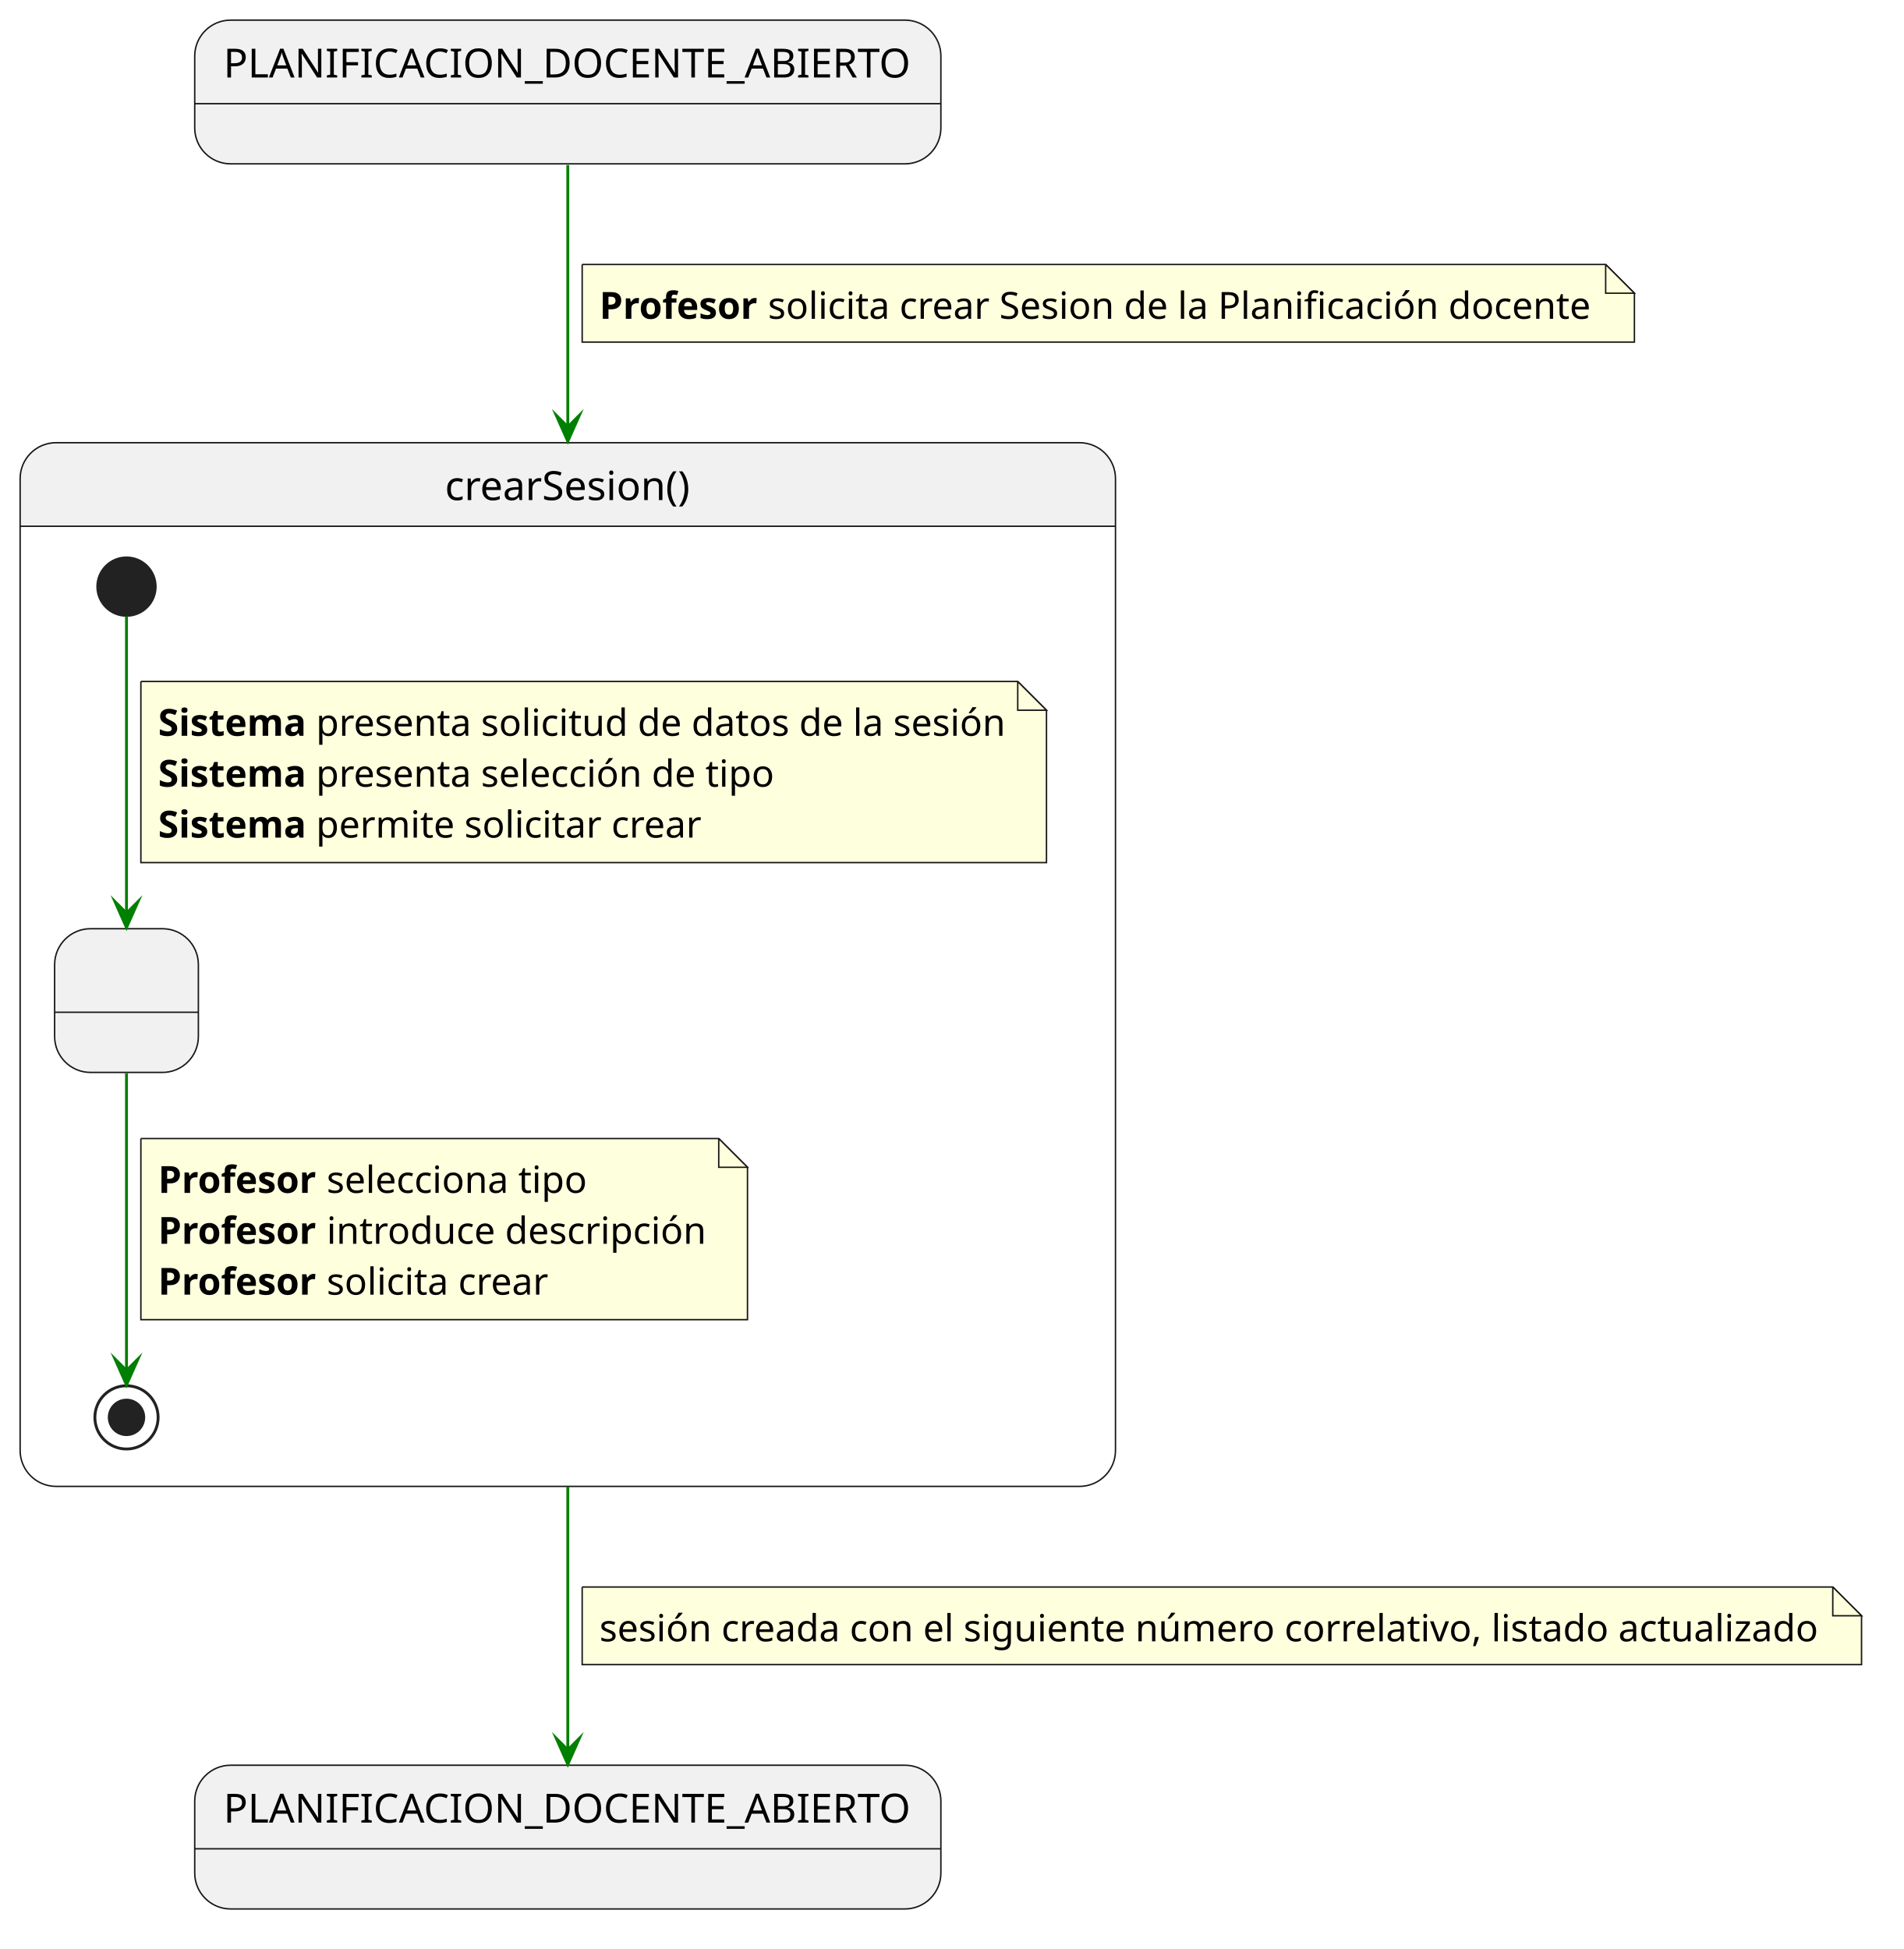
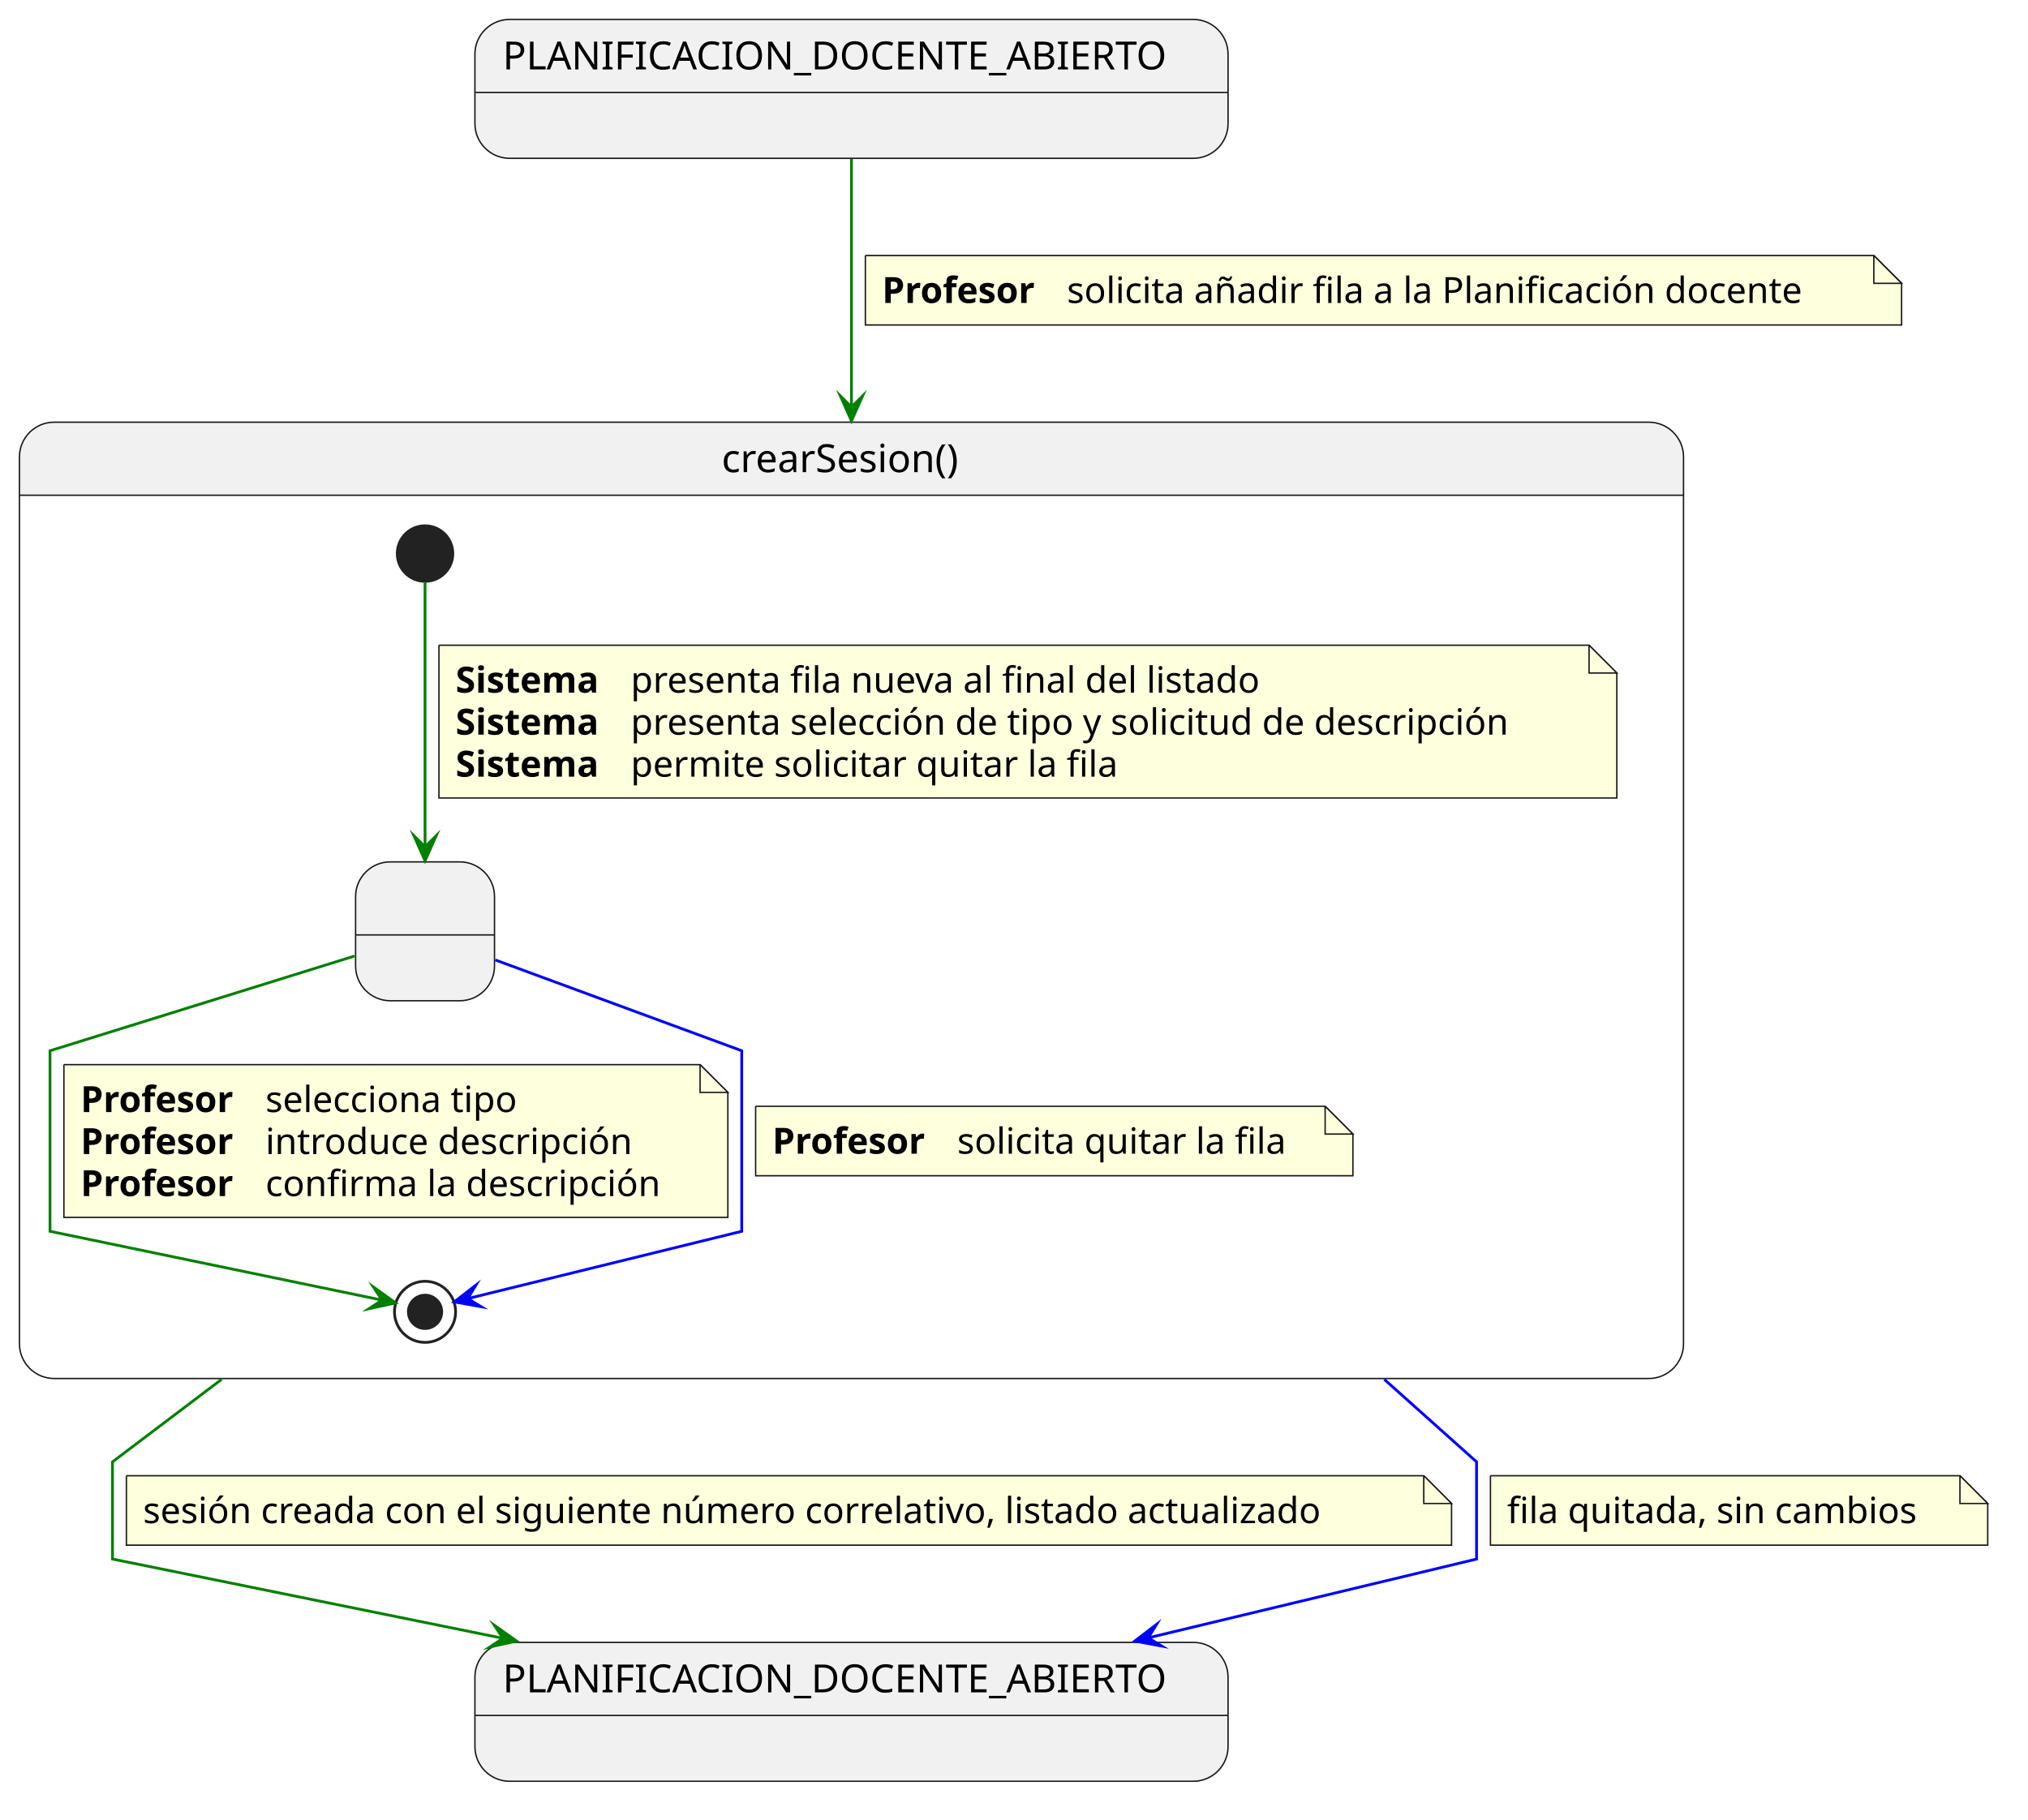
- <svg xmlns="http://www.w3.org/2000/svg" version="1.1" data-diagram-type="STATE" style="width:662px;height:678px;background:#FFFFFF;" width="662px" height="678px" viewBox="0 0 662 678" zoomAndPan="magnify" preserveAspectRatio="none" contentStyleType="text/css">
+ <svg xmlns="http://www.w3.org/2000/svg" version="1.1" data-diagram-type="STATE" style="width:730px;height:655px;background:#FFFFFF;" width="730px" height="655px" viewBox="0 0 730 655" zoomAndPan="magnify" preserveAspectRatio="none" contentStyleType="text/css">
  <defs />
  <g font-family="sans-serif" lengthAdjust="spacing">
-     <g class="entity" data-qualified-name="PLANIFICACION_DOCENTE_ABIERTO" id="ent0001" data-source-line="4">
-       <rect x="67.73" y="7" width="259.539" height="50" fill="#F1F1F1" style="stroke:#181818;stroke-width:0.5;" rx="12.5" ry="12.5" />
-       <line x1="67.73" y1="36.068" x2="327.269" y2="36.068" style="stroke:#181818;stroke-width:0.5;" />
-       <text x="77.73" y="26.966" fill="#000" font-size="14" textLength="239.539">PLANIFICACION_DOCENTE_ABIERTO</text>
+     <g class="entity" data-qualified-name="PLANIFICACION_DOCENTE_ABIERTO" id="ent0001" data-source-line="3">
+       <rect x="170.95" y="7" width="271.098" height="50" fill="#F1F1F1" style="stroke:#181818;stroke-width:0.5;" rx="12.5" ry="12.5" />
+       <line x1="170.95" y1="33.297" x2="442.048" y2="33.297" style="stroke:#181818;stroke-width:0.5;" />
+       <text x="180.95" y="24.995" fill="#000" font-size="14" textLength="251.098">PLANIFICACION_DOCENTE_ABIERTO</text>
    </g>
-     <g class="entity" data-qualified-name="PLANIFICACION_DOCENTE_ABIERTO_SALIDA" id="ent0002" data-source-line="5">
-       <rect x="67.73" y="614.07" width="259.539" height="50" fill="#F1F1F1" style="stroke:#181818;stroke-width:0.5;" rx="12.5" ry="12.5" />
-       <line x1="67.73" y1="643.138" x2="327.269" y2="643.138" style="stroke:#181818;stroke-width:0.5;" />
-       <text x="77.73" y="634.036" fill="#000" font-size="14" textLength="239.539">PLANIFICACION_DOCENTE_ABIERTO</text>
+     <g class="entity" data-qualified-name="PLANIFICACION_DOCENTE_ABIERTO_SALIDA" id="ent0002" data-source-line="4">
+       <rect x="170.95" y="591.3" width="271.098" height="50" fill="#F1F1F1" style="stroke:#181818;stroke-width:0.5;" rx="12.5" ry="12.5" />
+       <line x1="170.95" y1="617.597" x2="442.048" y2="617.597" style="stroke:#181818;stroke-width:0.5;" />
+       <text x="180.95" y="609.295" fill="#000" font-size="14" textLength="251.098">PLANIFICACION_DOCENTE_ABIERTO</text>
    </g>
-     <g class="entity" data-qualified-name="crearSesion" id="ent0003" data-source-line="12">
-       <path d="M19.5,154 L375.5,154 A12.5,12.5 0 0 1 388,166.5 L388,183.068 L7,183.068 L7,166.5 A12.5,12.5 0 0 1 19.5,154" fill="#F1F1F1" />
-       <rect x="7" y="154" width="381" height="363.068" fill="none" style="stroke:#181818;stroke-width:0.5;" rx="12.5" ry="12.5" />
-       <line x1="7" y1="183.068" x2="388" y2="183.068" style="stroke:#181818;stroke-width:0.5;" />
-       <text x="154.772" y="173.966" fill="#000" font-size="14" textLength="85.456">crearSesion()</text>
-       <g class="entity" data-qualified-name="crearSesion.SolicitandoDatos" id="ent0004" data-source-line="14">
-         <rect x="19" y="323.068" width="50" height="50" fill="#F1F1F1" style="stroke:#181818;stroke-width:0.5;" rx="12.5" ry="12.5" />
-         <line x1="19" y1="352.136" x2="69" y2="352.136" style="stroke:#181818;stroke-width:0.5;" />
-         <text x="42.18" y="343.034" fill="#000" font-size="14"> </text>
+     <g class="entity" data-qualified-name="crearSesion" id="ent0003" data-source-line="11">
+       <path d="M19.5,152 L593.5,152 A12.5,12.5 0 0 1 606,164.5 L606,178.297 L7,178.297 L7,164.5 A12.5,12.5 0 0 1 19.5,152" fill="#F1F1F1" />
+       <rect x="7" y="152" width="599" height="344.297" fill="none" style="stroke:#181818;stroke-width:0.5;" rx="12.5" ry="12.5" />
+       <line x1="7" y1="178.297" x2="606" y2="178.297" style="stroke:#181818;stroke-width:0.5;" />
+       <text x="259.776" y="169.995" fill="#000" font-size="14" textLength="93.447">crearSesion()</text>
+       <g class="entity" data-qualified-name="crearSesion.SolicitandoDatos" id="ent0004" data-source-line="13">
+         <rect x="128" y="310.297" width="50" height="50" fill="#F1F1F1" style="stroke:#181818;stroke-width:0.5;" rx="12.5" ry="12.5" />
+         <line x1="128" y1="336.594" x2="178" y2="336.594" style="stroke:#181818;stroke-width:0.5;" />
+         <text x="150.775" y="328.292" fill="#000" font-size="14"> </text>
      </g>
-       <g class="start_entity" data-qualified-name="crearSesion..start.crearSesion" id="ent0006" data-source-line="16">
-         <ellipse cx="44" cy="204.068" rx="10" ry="10" fill="#222" style="stroke:#222;stroke-width:1;" />
+       <g class="start_entity" data-qualified-name="crearSesion..start.crearSesion" id="ent0006" data-source-line="15">
+         <ellipse cx="153" cy="199.297" rx="10" ry="10" fill="#222" style="stroke:#222;stroke-width:1;" />
      </g>
-       <g class="end_entity" data-qualified-name="crearSesion..end.crearSesion" id="ent0008" data-source-line="23">
-         <ellipse cx="44" cy="493.068" rx="11" ry="11" fill="none" style="stroke:#222;stroke-width:1;" />
-         <ellipse cx="44" cy="493.068" rx="6" ry="6" fill="#222" style="stroke:#222;stroke-width:1;" />
+       <g class="end_entity" data-qualified-name="crearSesion..end.crearSesion" id="ent0008" data-source-line="22">
+         <ellipse cx="153" cy="472.297" rx="11" ry="11" fill="none" style="stroke:#222;stroke-width:1;" />
+         <ellipse cx="153" cy="472.297" rx="6" ry="6" fill="#222" style="stroke:#222;stroke-width:1;" />
      </g>
-       <g class="link" data-entity-1="ent0006" data-entity-2="ent0004" id="lnk7" data-source-line="16" data-link-type="dependency">
-         <path d="M44,214.388 C44,236.108 44,285.668 44,317.658" style="stroke:#008000;stroke-width:1;" fill="none" id="*start*crearSesion-to-SolicitandoDatos" />
-         <polygon points="44,322.658,48,313.658,44,317.658,40,313.658,44,322.658" fill="#008000" style="stroke:#008000;stroke-width:1;stroke-linejoin:miter;stroke-miterlimit:10;" />
-         <path d="M49,237.068 L49,300.068 L364,300.068 L364,247.068 L354,237.068 L49,237.068" style="stroke:#181818;stroke-width:0.5;" fill="#FEFFDD" />
-         <path d="M354,237.068 L354,247.068 L364,247.068 L354,237.068" style="stroke:#181818;stroke-width:0.5;" fill="#FEFFDD" />
-         <text x="55" y="255.965" fill="#000" font-size="13" textLength="51.532" font-weight="700">Sistema</text>
-         <text x="109.912" y="255.965" fill="#000" font-size="13" textLength="240.084">presenta solicitud de datos de la sesión</text>
-         <text x="55" y="273.671" fill="#000" font-size="13" textLength="51.532" font-weight="700">Sistema</text>
-         <text x="109.912" y="273.671" fill="#000" font-size="13" textLength="159.627">presenta selección de tipo</text>
-         <text x="55" y="291.377" fill="#000" font-size="13" textLength="51.532" font-weight="700">Sistema</text>
-         <text x="109.912" y="291.377" fill="#000" font-size="13" textLength="134.342">permite solicitar crear</text>
+       <g class="link" data-entity-1="ent0006" data-entity-2="ent0004" id="lnk7" data-source-line="15" data-link-type="dependency">
+         <path d="M153,209.507 C153,229.967 153,274.767 153,304.897" style="stroke:#008000;stroke-width:1;" fill="none" id="*start*crearSesion-to-SolicitandoDatos" />
+         <polygon points="153,309.897,157,300.897,153,304.897,149,300.897,153,309.897" fill="#008000" style="stroke:#008000;stroke-width:1;stroke-linejoin:miter;stroke-miterlimit:10;" />
+         <path d="M158,232.297 L158,287.297 L582,287.297 L582,242.297 L572,232.297 L158,232.297" style="stroke:#181818;stroke-width:0.5;" fill="#FEFFDD" />
+         <path d="M572,232.297 L572,242.297 L582,242.297 L572,232.297" style="stroke:#181818;stroke-width:0.5;" fill="#FEFFDD" />
+         <text x="164" y="249.364" fill="#000" font-size="13" textLength="58.906" font-weight="700">Sistema</text>
+         <text x="227.039" y="249.364" fill="#000" font-size="13" textLength="245.077">presenta fila nueva al final del listado</text>
+         <text x="164" y="264.497" fill="#000" font-size="13" textLength="58.906" font-weight="700">Sistema</text>
+         <text x="227.039" y="264.497" fill="#000" font-size="13" textLength="340.812">presenta selección de tipo y solicitud de descripción</text>
+         <text x="164" y="279.629" fill="#000" font-size="13" textLength="58.906" font-weight="700">Sistema</text>
+         <text x="227.039" y="279.629" fill="#000" font-size="13" textLength="188.468">permite solicitar quitar la fila</text>
      </g>
-       <g class="link" data-entity-1="ent0004" data-entity-2="ent0008" id="lnk9" data-source-line="23" data-link-type="dependency">
-         <path d="M44,373.328 C44,405.038 44,454.198 44,476.748" style="stroke:#008000;stroke-width:1;" fill="none" id="SolicitandoDatos-to-*end*crearSesion" />
-         <polygon points="44,481.748,48,472.748,44,476.748,40,472.748,44,481.748" fill="#008000" style="stroke:#008000;stroke-width:1;stroke-linejoin:miter;stroke-miterlimit:10;" />
-         <path d="M49,396.068 L49,459.068 L260,459.068 L260,406.068 L250,396.068 L49,396.068" style="stroke:#181818;stroke-width:0.5;" fill="#FEFFDD" />
-         <path d="M250,396.068 L250,406.068 L260,406.068 L250,396.068" style="stroke:#181818;stroke-width:0.5;" fill="#FEFFDD" />
-         <text x="55" y="414.965" fill="#000" font-size="13" textLength="55.237" font-weight="700">Profesor</text>
-         <text x="113.617" y="414.965" fill="#000" font-size="13" textLength="90.558">selecciona tipo</text>
-         <text x="55" y="432.671" fill="#000" font-size="13" textLength="55.237" font-weight="700">Profesor</text>
-         <text x="113.617" y="432.671" fill="#000" font-size="13" textLength="132.301">introduce descripción</text>
-         <text x="55" y="450.377" fill="#000" font-size="13" textLength="55.237" font-weight="700">Profesor</text>
-         <text x="113.617" y="450.377" fill="#000" font-size="13" textLength="77.363">solicita crear</text>
+       <g class="link" data-entity-1="ent0004" data-entity-2="ent0008" id="lnk9" data-source-line="22" data-link-type="dependency">
+         <path d="M127.61,344.197 C88.5,356.367 18,378.297 18,378.297 C18,378.297 18,443.297 18,443.297 C18,443.297 105.684,461.482 137.514,468.082" style="stroke:#008000;stroke-width:1;" fill="none" id="SolicitandoDatos-to-*end*crearSesion" />
+         <polygon points="142.41,469.097,134.41,463.353,137.514,468.082,132.785,471.186,142.41,469.097" fill="#008000" style="stroke:#008000;stroke-width:1;stroke-linejoin:miter;stroke-miterlimit:10;" />
+         <path d="M23,383.297 L23,438.297 L262,438.297 L262,393.297 L252,383.297 L23,383.297" style="stroke:#181818;stroke-width:0.5;" fill="#FEFFDD" />
+         <path d="M252,383.297 L252,393.297 L262,393.297 L252,383.297" style="stroke:#181818;stroke-width:0.5;" fill="#FEFFDD" />
+         <text x="29" y="400.364" fill="#000" font-size="13" textLength="62.423" font-weight="700">Profesor</text>
+         <text x="95.555" y="400.364" fill="#000" font-size="13" textLength="97.494">selecciona tipo</text>
+         <text x="29" y="415.497" fill="#000" font-size="13" textLength="62.423" font-weight="700">Profesor</text>
+         <text x="95.555" y="415.497" fill="#000" font-size="13" textLength="140.347">introduce descripción</text>
+         <text x="29" y="430.629" fill="#000" font-size="13" textLength="62.423" font-weight="700">Profesor</text>
+         <text x="95.555" y="430.629" fill="#000" font-size="13" textLength="151.677">confirma la descripción</text>
+       </g>
+       <g class="link" data-entity-1="ent0004" data-entity-2="ent0008" id="lnk10" data-source-line="29" data-link-type="dependency">
+         <path d="M178.3,345.617 C211.89,357.987 267,378.297 267,378.297 C267,378.297 267,443.297 267,443.297 C267,443.297 196.595,460.583 168.375,467.523" style="stroke:#00F;stroke-width:1;" fill="none" id="SolicitandoDatos-to-*end*crearSesion-1" />
+         <polygon points="163.52,468.717,173.215,470.452,168.375,467.523,171.304,462.683,163.52,468.717" fill="#00F" style="stroke:#00F;stroke-width:1;stroke-linejoin:miter;stroke-miterlimit:10;" />
+         <path d="M272,398.297 L272,423.297 L487,423.297 L487,408.297 L477,398.297 L272,398.297" style="stroke:#181818;stroke-width:0.5;" fill="#FEFFDD" />
+         <path d="M477,398.297 L477,408.297 L487,408.297 L477,398.297" style="stroke:#181818;stroke-width:0.5;" fill="#FEFFDD" />
+         <text x="278" y="415.364" fill="#000" font-size="13" textLength="62.423" font-weight="700">Profesor</text>
+         <text x="344.555" y="415.364" fill="#000" font-size="13" textLength="128.026">solicita quitar la fila</text>
      </g>
    </g>
-     <g class="link" data-entity-1="ent0001" data-entity-2="ent0003" id="lnk5" data-source-line="7" data-link-type="dependency">
-       <path d="M197.5,57.42 C197.5,79.86 197.5,110.33 197.5,148.5" style="stroke:#008000;stroke-width:1;" fill="none" id="PLANIFICACION_DOCENTE_ABIERTO-to-crearSesion" />
-       <polygon points="197.5,153.5,201.5,144.5,197.5,148.5,193.5,144.5,197.5,153.5" fill="#008000" style="stroke:#008000;stroke-width:1;stroke-linejoin:miter;stroke-miterlimit:10;" />
-       <path d="M202.5,92 L202.5,119 L568.5,119 L568.5,102 L558.5,92 L202.5,92" style="stroke:#181818;stroke-width:0.5;" fill="#FEFFDD" />
-       <path d="M558.5,92 L558.5,102 L568.5,102 L558.5,92" style="stroke:#181818;stroke-width:0.5;" fill="#FEFFDD" />
-       <text x="208.5" y="110.897" fill="#000" font-size="13" textLength="55.237" font-weight="700">Profesor</text>
-       <text x="267.117" y="110.897" fill="#000" font-size="13" textLength="286.429">solicita crear Sesion de la Planificación docente</text>
+     <g class="link" data-entity-1="ent0001" data-entity-2="ent0003" id="lnk5" data-source-line="6" data-link-type="dependency">
+       <path d="M306.5,57.24 C306.5,79.37 306.5,109.24 306.5,146.54" style="stroke:#008000;stroke-width:1;" fill="none" id="PLANIFICACION_DOCENTE_ABIERTO-to-crearSesion" />
+       <polygon points="306.5,151.54,310.5,142.54,306.5,146.54,302.5,142.54,306.5,151.54" fill="#008000" style="stroke:#008000;stroke-width:1;stroke-linejoin:miter;stroke-miterlimit:10;" />
+       <path d="M311.5,92 L311.5,117 L684.5,117 L684.5,102 L674.5,92 L311.5,92" style="stroke:#181818;stroke-width:0.5;" fill="#FEFFDD" />
+       <path d="M674.5,92 L674.5,102 L684.5,102 L674.5,92" style="stroke:#181818;stroke-width:0.5;" fill="#FEFFDD" />
+       <text x="317.5" y="109.067" fill="#000" font-size="13" textLength="62.423" font-weight="700">Profesor</text>
+       <text x="384.055" y="109.067" fill="#000" font-size="13" textLength="285.467">solicita añadir fila a la Planificación docente</text>
    </g>
-     <g class="link" data-entity-1="ent0003" data-entity-2="ent0002" id="lnk10" data-source-line="31" data-link-type="dependency">
-       <path d="M197.5,517.16 C197.5,555.54 197.5,586.23 197.5,608.74" style="stroke:#008000;stroke-width:1;" fill="none" id="crearSesion-to-PLANIFICACION_DOCENTE_ABIERTO_SALIDA" />
-       <polygon points="197.5,613.74,201.5,604.74,197.5,608.74,193.5,604.74,197.5,613.74" fill="#008000" style="stroke:#008000;stroke-width:1;stroke-linejoin:miter;stroke-miterlimit:10;" />
-       <path d="M202.5,552.07 L202.5,579.07 L647.5,579.07 L647.5,562.07 L637.5,552.07 L202.5,552.07" style="stroke:#181818;stroke-width:0.5;" fill="#FEFFDD" />
-       <path d="M637.5,552.07 L637.5,562.07 L647.5,562.07 L637.5,552.07" style="stroke:#181818;stroke-width:0.5;" fill="#FEFFDD" />
-       <text x="208.5" y="570.967" fill="#000" font-size="13" textLength="424.697">sesión creada con el siguiente número correlativo, listado actualizado</text>
+     <g class="link" data-entity-1="ent0003" data-entity-2="ent0002" id="lnk11" data-source-line="35" data-link-type="dependency">
+       <path d="M79.75,496.62 C56.1,514.5 40.5,526.3 40.5,526.3 C40.5,526.3 40.5,561.3 40.5,561.3 C40.5,561.3 110.67,575.545 181.05,589.835" style="stroke:#008000;stroke-width:1;" fill="none" id="crearSesion-to-PLANIFICACION_DOCENTE_ABIERTO_SALIDA" />
+       <polygon points="185.95,590.83,177.926,585.119,181.05,589.835,176.334,592.959,185.95,590.83" fill="#008000" style="stroke:#008000;stroke-width:1;stroke-linejoin:miter;stroke-miterlimit:10;" />
+       <path d="M45.5,531.3 L45.5,556.3 L522.5,556.3 L522.5,541.3 L512.5,531.3 L45.5,531.3" style="stroke:#181818;stroke-width:0.5;" fill="#FEFFDD" />
+       <path d="M512.5,531.3 L512.5,541.3 L522.5,541.3 L512.5,531.3" style="stroke:#181818;stroke-width:0.5;" fill="#FEFFDD" />
+       <text x="51.5" y="548.367" fill="#000" font-size="13" textLength="456.047">sesión creada con el siguiente número correlativo, listado actualizado</text>
+     </g>
+     <g class="link" data-entity-1="ent0003" data-entity-2="ent0002" id="lnk12" data-source-line="40" data-link-type="dependency">
+       <path d="M498.3,496.62 C518.3,514.5 531.5,526.3 531.5,526.3 C531.5,526.3 531.5,561.3 531.5,561.3 C531.5,561.3 472.862,575.373 413.332,589.663" style="stroke:#00F;stroke-width:1;" fill="none" id="crearSesion-to-PLANIFICACION_DOCENTE_ABIERTO_SALIDA-1" />
+       <polygon points="408.47,590.83,418.155,592.619,413.332,589.663,416.288,584.84,408.47,590.83" fill="#00F" style="stroke:#00F;stroke-width:1;stroke-linejoin:miter;stroke-miterlimit:10;" />
+       <path d="M536.5,531.3 L536.5,556.3 L715.5,556.3 L715.5,541.3 L705.5,531.3 L536.5,531.3" style="stroke:#181818;stroke-width:0.5;" fill="#FEFFDD" />
+       <path d="M705.5,531.3 L705.5,541.3 L715.5,541.3 L705.5,531.3" style="stroke:#181818;stroke-width:0.5;" fill="#FEFFDD" />
+       <text x="542.5" y="548.367" fill="#000" font-size="13" textLength="158.672">fila quitada, sin cambios</text>
    </g>
  </g>
</svg>
